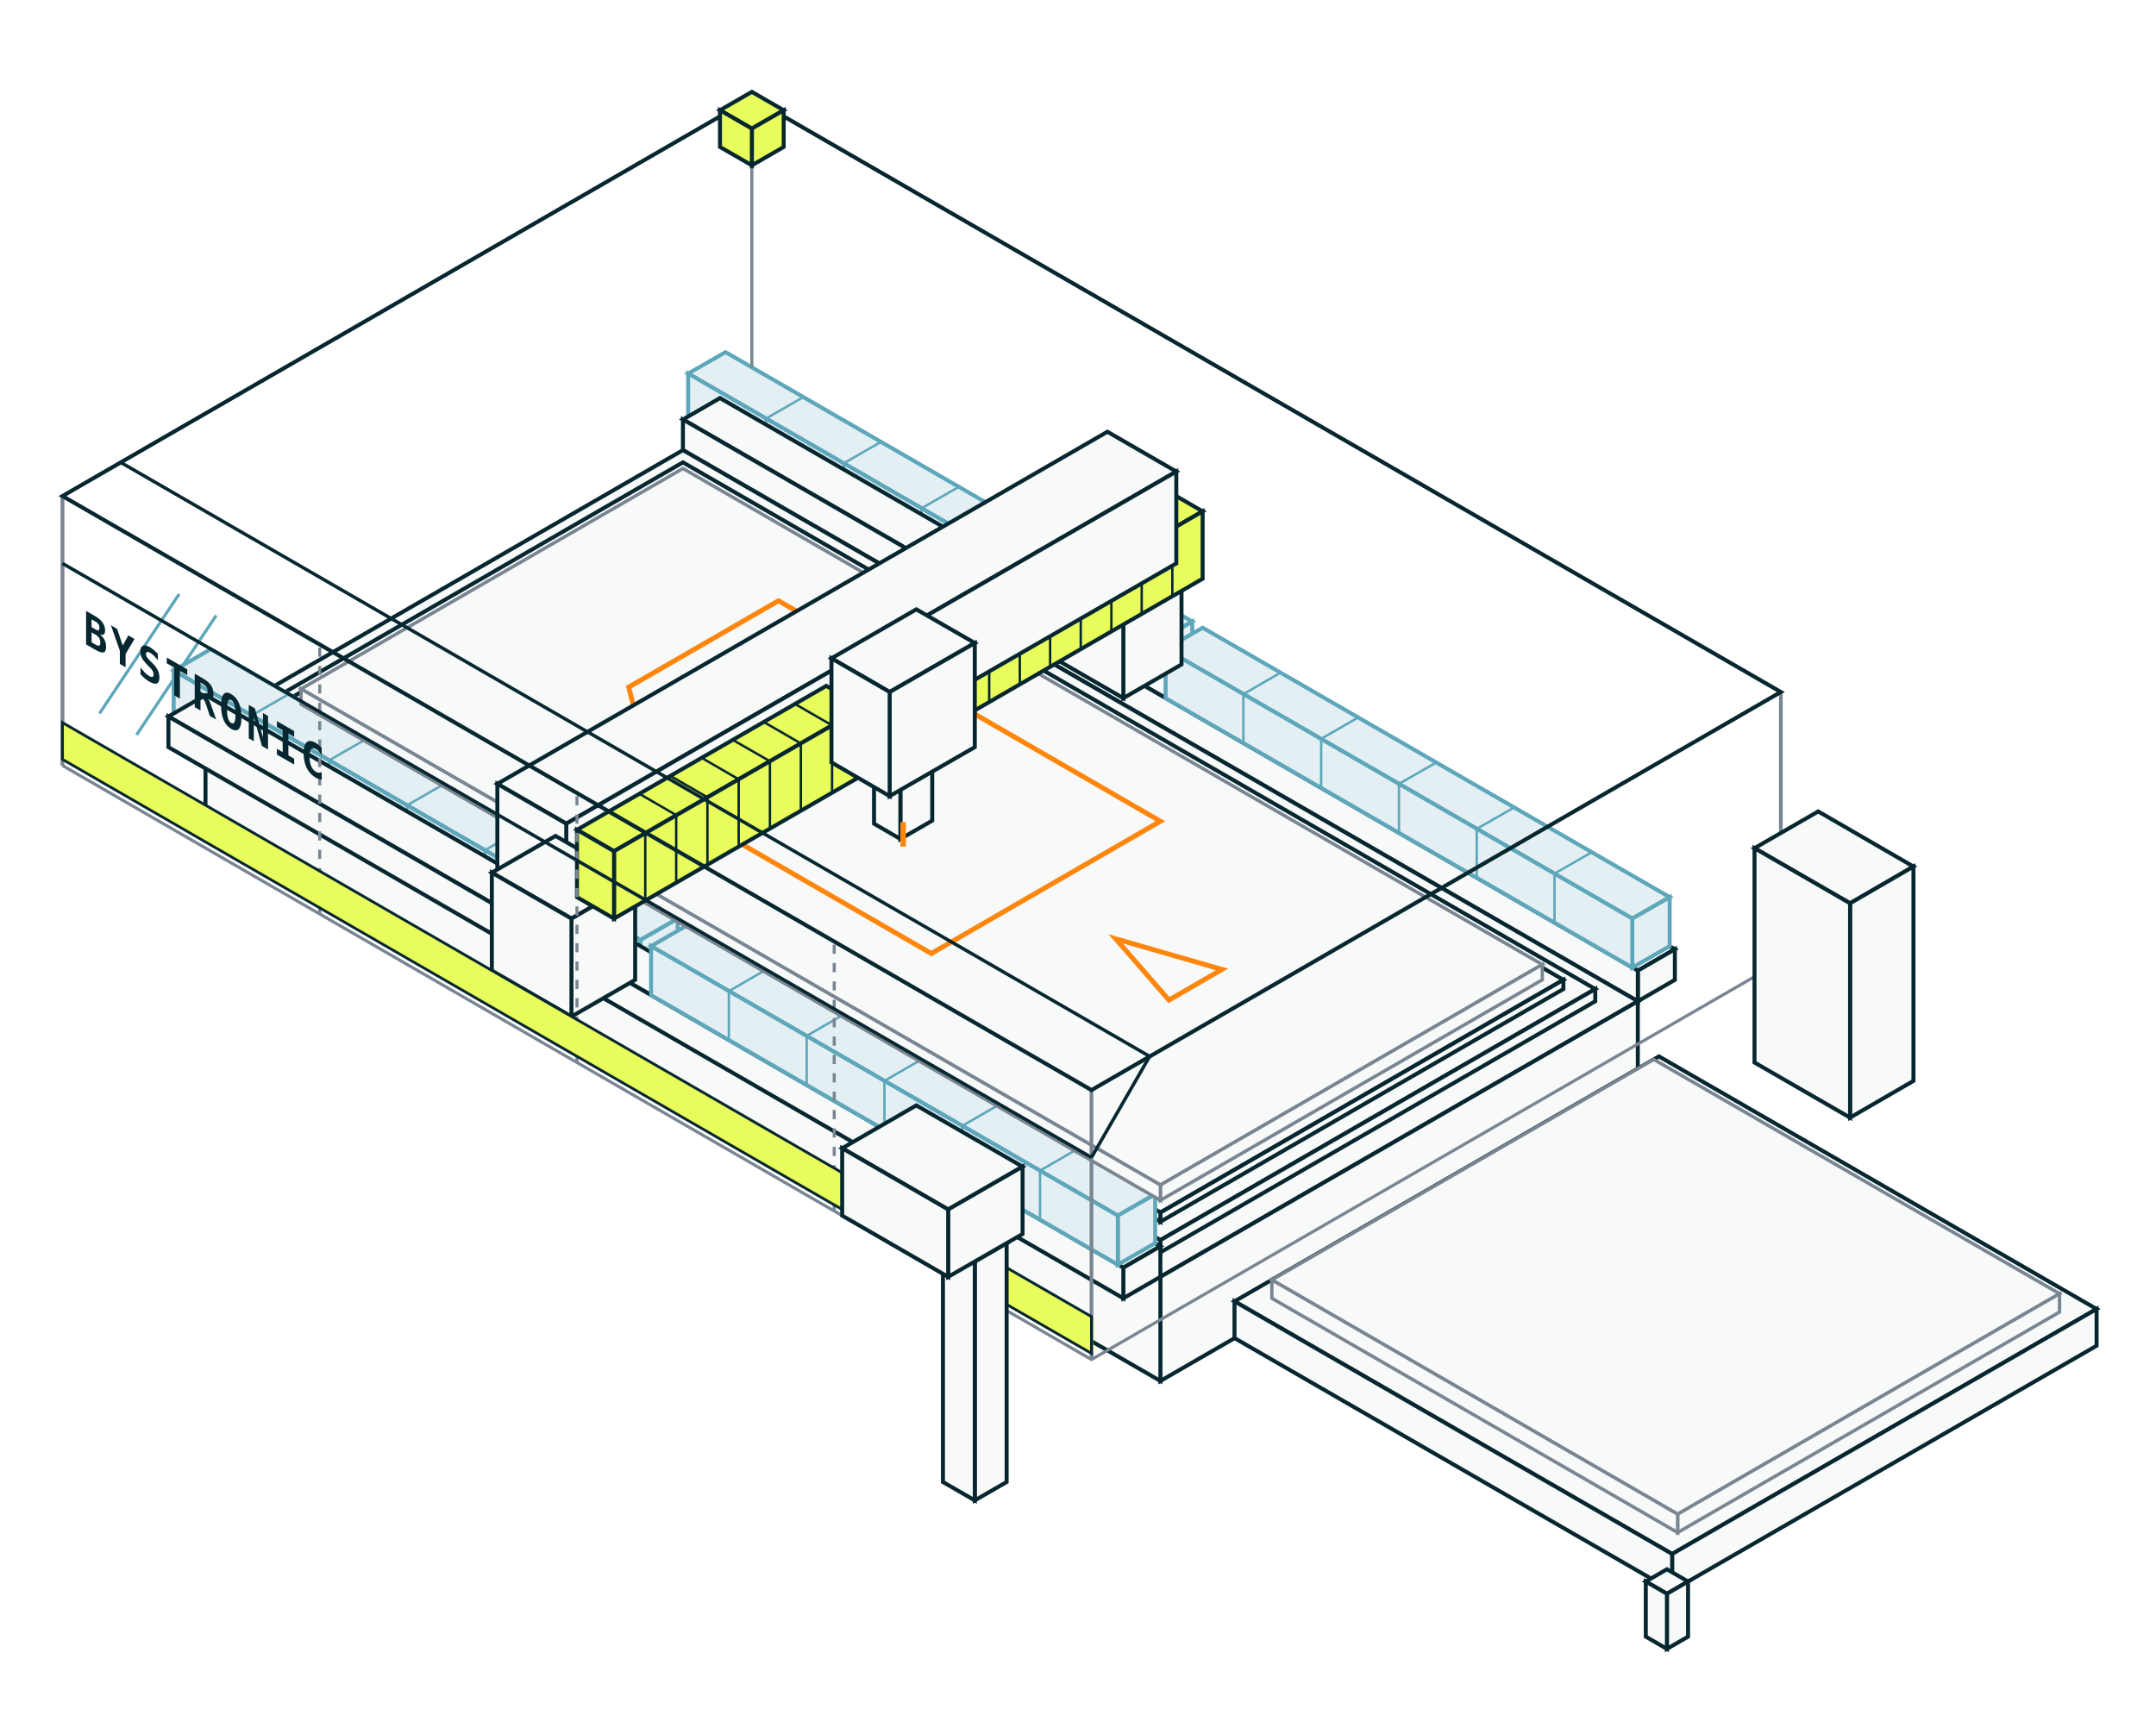
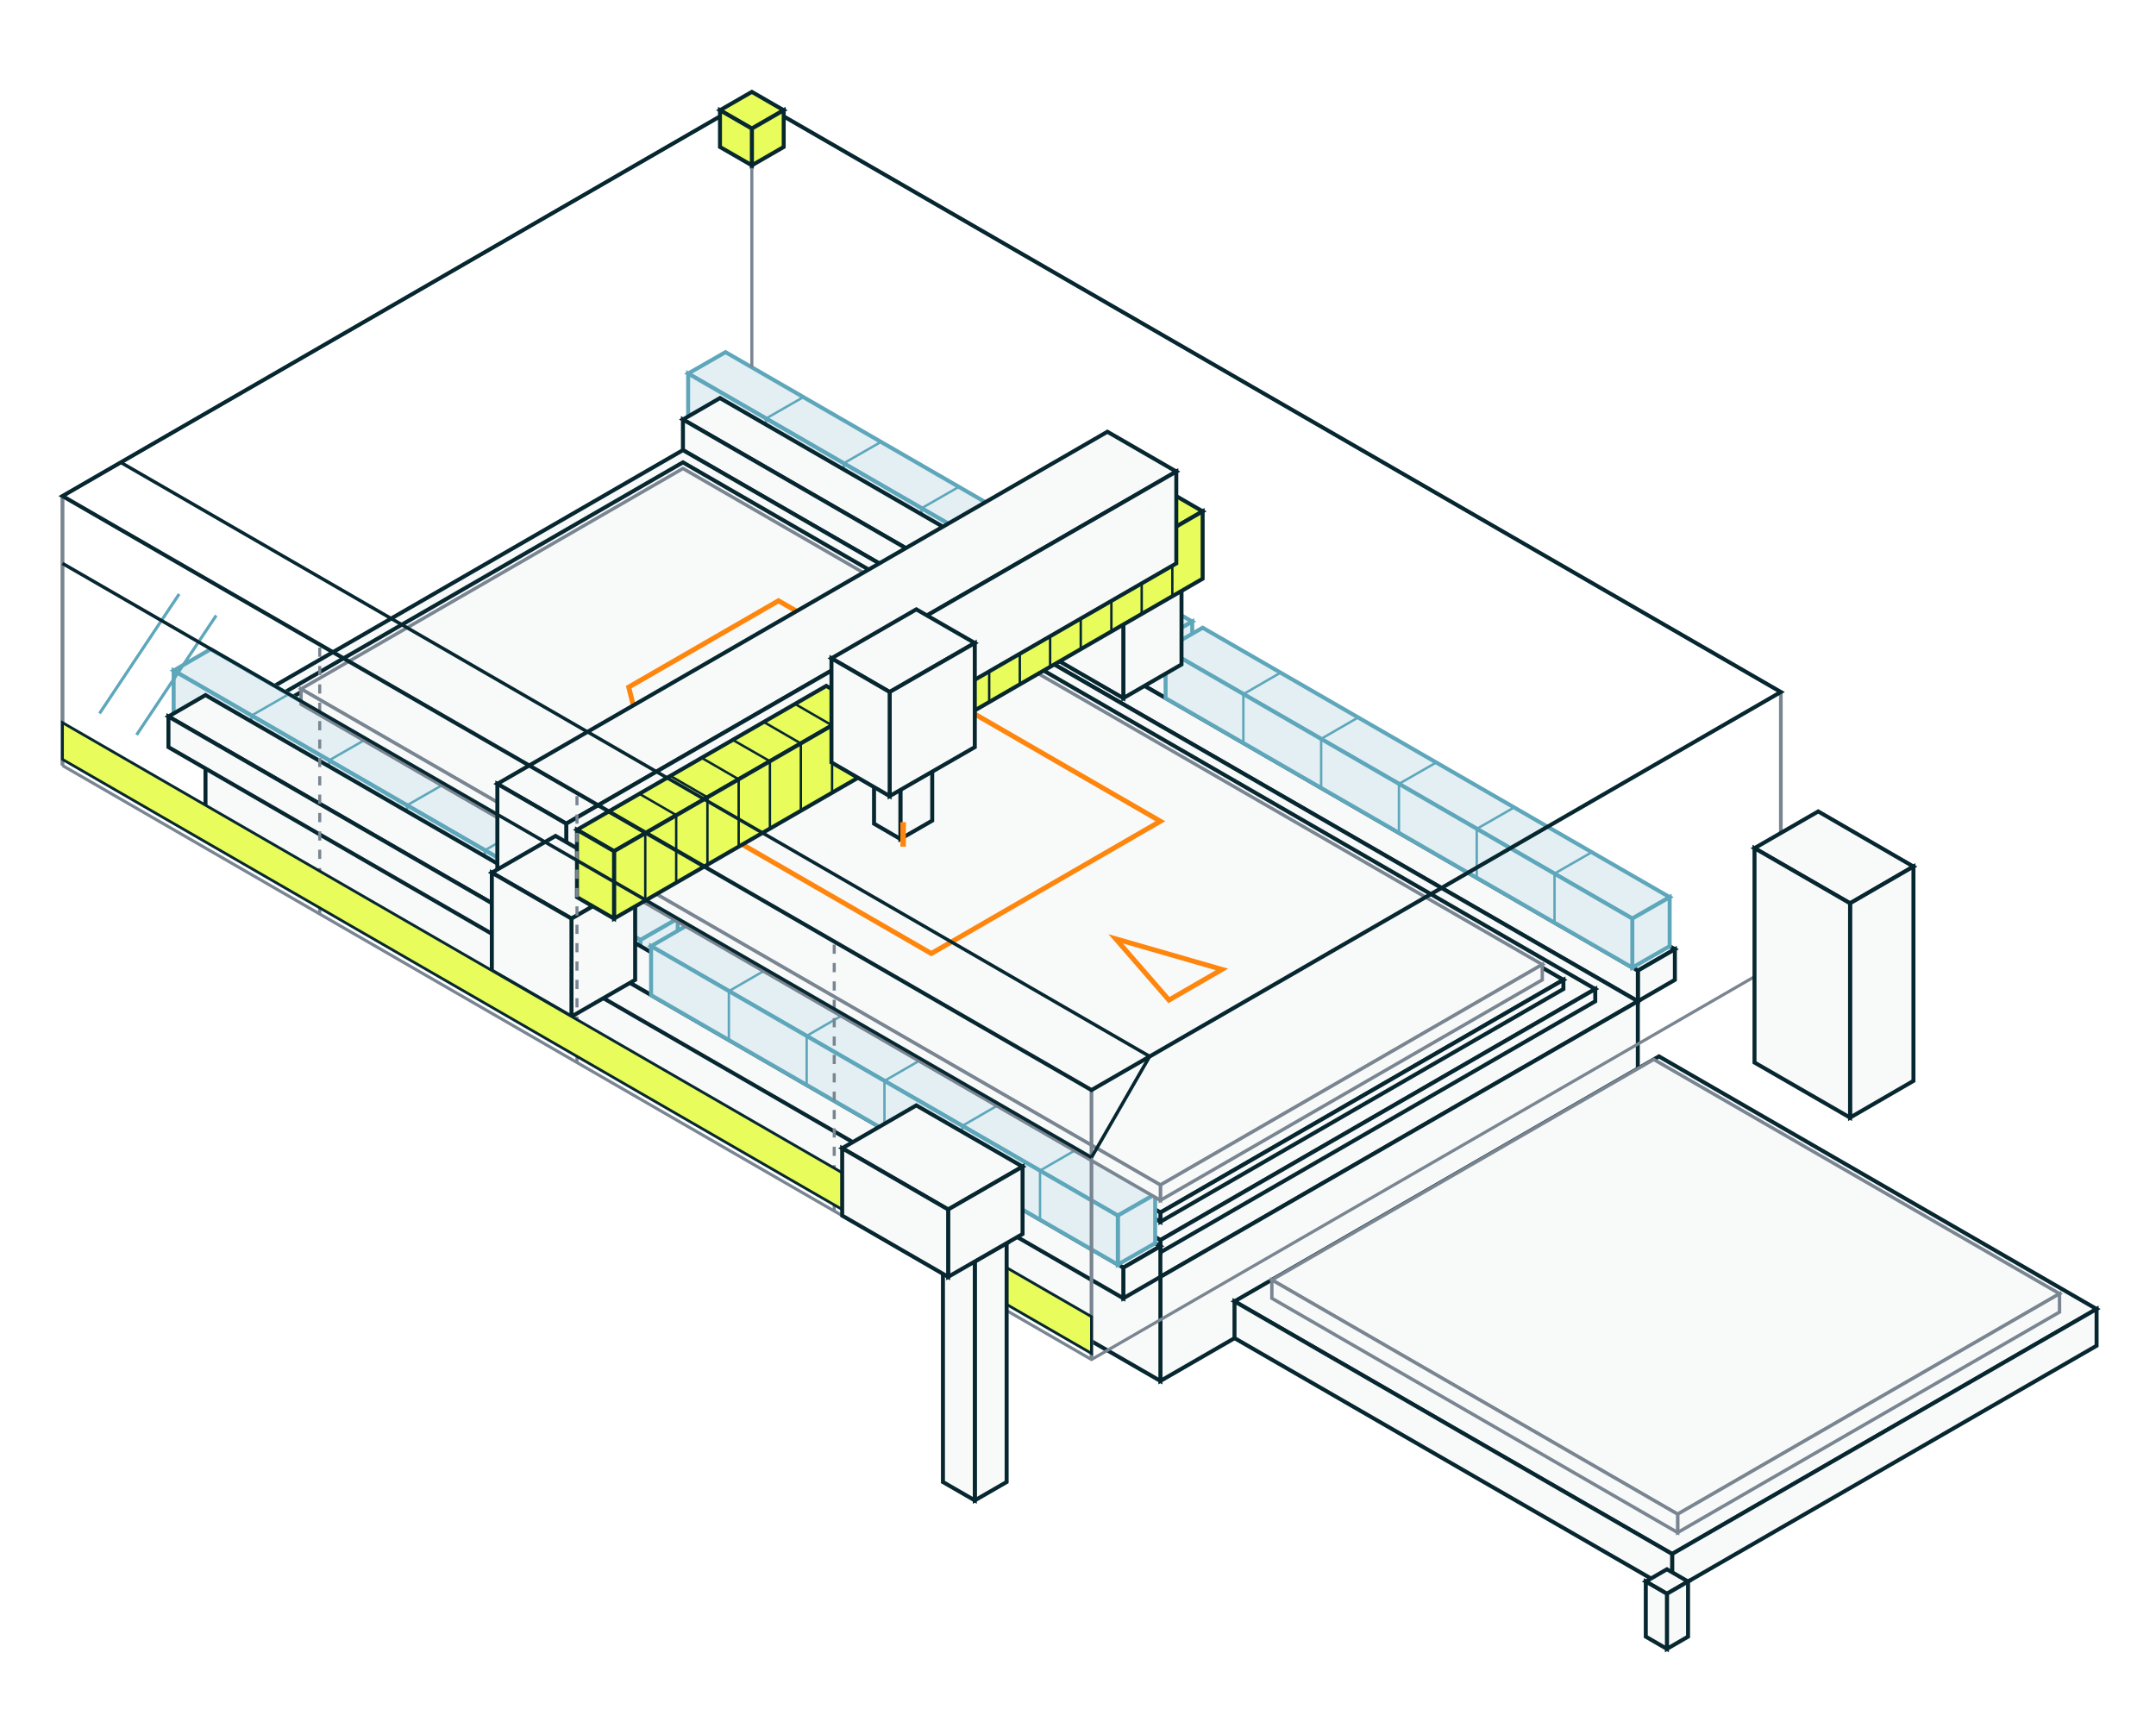
<svg xmlns="http://www.w3.org/2000/svg" class="mach" viewBox="-223 -181 704 558" aria-hidden="true">
  <g id="base">
    <polygon points="13.9,-66.0 166.3,22.0 154.2,29.0 1.7,-59.0" fill="#E3EFF3" stroke="#5EA7BB" stroke-width="1.3" stroke-linejoin="miter" />
    <polygon points="166.3,38.0 154.2,45.0 154.2,29.0 166.3,22.0" fill="#E3EFF3" stroke="#5EA7BB" stroke-width="1.3" stroke-linejoin="miter" />
    <polygon points="1.7,-43.0 154.2,45.0 154.2,29.0 1.7,-59.0" fill="#E3EFF3" stroke="#5EA7BB" stroke-width="1.3" stroke-linejoin="miter" />
    <line x1="39.3" y1="-51.3" x2="27.1" y2="-44.3" stroke="#5EA7BB" stroke-width="0.78" />
    <line x1="27.1" y1="-28.3" x2="27.1" y2="-44.3" stroke="#5EA7BB" stroke-width="0.78" />
    <line x1="64.7" y1="-36.7" x2="52.5" y2="-29.7" stroke="#5EA7BB" stroke-width="0.78" />
    <line x1="52.5" y1="-13.7" x2="52.5" y2="-29.7" stroke="#5EA7BB" stroke-width="0.78" />
    <line x1="90.1" y1="-22.0" x2="77.9" y2="-15.0" stroke="#5EA7BB" stroke-width="0.78" />
    <line x1="77.9" y1="1.0" x2="77.9" y2="-15.0" stroke="#5EA7BB" stroke-width="0.78" />
    <line x1="115.5" y1="-7.3" x2="103.3" y2="-0.3" stroke="#5EA7BB" stroke-width="0.78" />
    <line x1="103.3" y1="15.7" x2="103.3" y2="-0.3" stroke="#5EA7BB" stroke-width="0.78" />
    <line x1="140.9" y1="7.3" x2="128.7" y2="14.3" stroke="#5EA7BB" stroke-width="0.78" />
    <line x1="128.7" y1="30.3" x2="128.7" y2="14.3" stroke="#5EA7BB" stroke-width="0.78" />
    <polygon points="12.1,-51.0 323.9,129.0 311.8,136.0 0.0,-44.0" fill="#F8F9F9" stroke="#072730" stroke-width="1.3" stroke-linejoin="miter" />
    <polygon points="323.9,139.0 311.8,146.0 311.8,136.0 323.9,129.0" fill="#F8F9F9" stroke="#072730" stroke-width="1.3" stroke-linejoin="miter" />
    <polygon points="0.0,-34.0 311.8,146.0 311.8,136.0 0.0,-44.0" fill="#F8F9F9" stroke="#072730" stroke-width="1.3" stroke-linejoin="miter" />
    <polygon points="0.0,-34.0 311.8,146.0 155.9,236.0 -155.9,56.0" fill="#F8F9F9" stroke="#072730" stroke-width="1.3" stroke-linejoin="miter" />
    <polygon points="311.8,180.0 155.9,270.0 155.9,236.0 311.8,146.0" fill="#F8F9F9" stroke="#072730" stroke-width="1.3" stroke-linejoin="miter" />
    <polygon points="-155.9,90.0 155.9,270.0 155.9,236.0 -155.9,56.0" fill="#F8F9F9" stroke="#072730" stroke-width="1.3" stroke-linejoin="miter" />
    <polygon points="0.0,-30.0 297.9,142.0 155.9,224.0 -142.0,52.0" fill="#F8F9F9" stroke="#072730" stroke-width="1.3" stroke-linejoin="miter" />
    <polygon points="297.9,146.0 155.9,228.0 155.9,224.0 297.9,142.0" fill="#F8F9F9" stroke="#072730" stroke-width="1.3" stroke-linejoin="miter" />
    <polygon points="-142.0,56.0 155.9,228.0 155.9,224.0 -142.0,52.0" fill="#F8F9F9" stroke="#072730" stroke-width="1.3" stroke-linejoin="miter" />
    <polygon points="0.0,-27.0 287.5,139.0 155.9,215.0 -131.6,49.0" fill="#F8F9F9" stroke="#072730" stroke-width="1.3" stroke-linejoin="miter" />
    <polygon points="287.5,142.0 155.9,218.0 155.9,215.0 287.5,139.0" fill="#F8F9F9" stroke="#072730" stroke-width="1.3" stroke-linejoin="miter" />
    <polygon points="-131.6,52.0 155.9,218.0 155.9,215.0 -131.6,49.0" fill="#F8F9F9" stroke="#072730" stroke-width="1.3" stroke-linejoin="miter" />
    <polygon points="169.7,24.0 322.2,112.0 310.0,119.0 157.6,31.0" fill="#E3EFF3" stroke="#5EA7BB" stroke-width="1.3" stroke-linejoin="miter" />
    <polygon points="322.2,128.0 310.0,135.0 310.0,119.0 322.2,112.0" fill="#E3EFF3" stroke="#5EA7BB" stroke-width="1.3" stroke-linejoin="miter" />
    <polygon points="157.6,47.0 310.0,135.0 310.0,119.0 157.6,31.0" fill="#E3EFF3" stroke="#5EA7BB" stroke-width="1.3" stroke-linejoin="miter" />
    <line x1="195.1" y1="38.7" x2="183.0" y2="45.7" stroke="#5EA7BB" stroke-width="0.78" />
    <line x1="183.0" y1="61.7" x2="183.0" y2="45.7" stroke="#5EA7BB" stroke-width="0.78" />
    <line x1="220.5" y1="53.3" x2="208.4" y2="60.3" stroke="#5EA7BB" stroke-width="0.78" />
    <line x1="208.4" y1="76.3" x2="208.4" y2="60.3" stroke="#5EA7BB" stroke-width="0.78" />
    <line x1="246.0" y1="68.0" x2="233.8" y2="75.0" stroke="#5EA7BB" stroke-width="0.78" />
    <line x1="233.8" y1="91.0" x2="233.8" y2="75.0" stroke="#5EA7BB" stroke-width="0.78" />
    <line x1="271.4" y1="82.7" x2="259.2" y2="89.7" stroke="#5EA7BB" stroke-width="0.78" />
    <line x1="259.2" y1="105.7" x2="259.2" y2="89.7" stroke="#5EA7BB" stroke-width="0.78" />
    <line x1="296.8" y1="97.3" x2="284.6" y2="104.3" stroke="#5EA7BB" stroke-width="0.78" />
    <line x1="284.6" y1="120.3" x2="284.6" y2="104.3" stroke="#5EA7BB" stroke-width="0.78" />
    <polygon points="-154.2,31.0 -1.7,119.0 -13.9,126.0 -166.3,38.0" fill="#E3EFF3" stroke="#5EA7BB" stroke-width="1.3" stroke-linejoin="miter" />
    <polygon points="-1.7,135.0 -13.9,142.0 -13.9,126.0 -1.7,119.0" fill="#E3EFF3" stroke="#5EA7BB" stroke-width="1.3" stroke-linejoin="miter" />
    <polygon points="-166.3,54.0 -13.9,142.0 -13.9,126.0 -166.3,38.0" fill="#E3EFF3" stroke="#5EA7BB" stroke-width="1.3" stroke-linejoin="miter" />
    <line x1="-128.7" y1="45.7" x2="-140.9" y2="52.7" stroke="#5EA7BB" stroke-width="0.78" />
    <line x1="-140.9" y1="68.7" x2="-140.9" y2="52.7" stroke="#5EA7BB" stroke-width="0.78" />
    <line x1="-103.3" y1="60.3" x2="-115.5" y2="67.3" stroke="#5EA7BB" stroke-width="0.78" />
    <line x1="-115.5" y1="83.3" x2="-115.5" y2="67.3" stroke="#5EA7BB" stroke-width="0.78" />
    <line x1="-77.9" y1="75.0" x2="-90.1" y2="82.0" stroke="#5EA7BB" stroke-width="0.78" />
    <line x1="-90.1" y1="98.0" x2="-90.1" y2="82.0" stroke="#5EA7BB" stroke-width="0.78" />
    <line x1="-52.5" y1="89.7" x2="-64.7" y2="96.7" stroke="#5EA7BB" stroke-width="0.78" />
    <line x1="-64.7" y1="112.7" x2="-64.7" y2="96.7" stroke="#5EA7BB" stroke-width="0.78" />
    <line x1="-27.1" y1="104.3" x2="-39.3" y2="111.3" stroke="#5EA7BB" stroke-width="0.78" />
    <line x1="-39.3" y1="127.3" x2="-39.3" y2="111.3" stroke="#5EA7BB" stroke-width="0.78" />
    <polygon points="-155.9,46.0 155.9,226.0 143.8,233.0 -168.0,53.0" fill="#F8F9F9" stroke="#072730" stroke-width="1.3" stroke-linejoin="miter" />
    <polygon points="155.9,236.0 143.8,243.0 143.8,233.0 155.9,226.0" fill="#F8F9F9" stroke="#072730" stroke-width="1.3" stroke-linejoin="miter" />
    <polygon points="-168.0,63.0 143.8,243.0 143.8,233.0 -168.0,53.0" fill="#F8F9F9" stroke="#072730" stroke-width="1.3" stroke-linejoin="miter" />
    <polygon points="1.7,121.0 154.2,209.0 142.0,216.0 -10.4,128.0" fill="#E3EFF3" stroke="#5EA7BB" stroke-width="1.3" stroke-linejoin="miter" />
    <polygon points="154.2,225.0 142.0,232.0 142.0,216.0 154.2,209.0" fill="#E3EFF3" stroke="#5EA7BB" stroke-width="1.3" stroke-linejoin="miter" />
    <polygon points="-10.4,144.0 142.0,232.0 142.0,216.0 -10.4,128.0" fill="#E3EFF3" stroke="#5EA7BB" stroke-width="1.3" stroke-linejoin="miter" />
    <line x1="27.1" y1="135.7" x2="15.0" y2="142.7" stroke="#5EA7BB" stroke-width="0.78" />
    <line x1="15.0" y1="158.7" x2="15.0" y2="142.7" stroke="#5EA7BB" stroke-width="0.78" />
    <line x1="52.5" y1="150.3" x2="40.4" y2="157.3" stroke="#5EA7BB" stroke-width="0.78" />
    <line x1="40.4" y1="173.3" x2="40.4" y2="157.3" stroke="#5EA7BB" stroke-width="0.78" />
    <line x1="77.9" y1="165.0" x2="65.8" y2="172.0" stroke="#5EA7BB" stroke-width="0.78" />
    <line x1="65.8" y1="188.0" x2="65.8" y2="172.0" stroke="#5EA7BB" stroke-width="0.78" />
    <line x1="103.3" y1="179.7" x2="91.2" y2="186.7" stroke="#5EA7BB" stroke-width="0.78" />
    <line x1="91.2" y1="202.7" x2="91.2" y2="186.7" stroke="#5EA7BB" stroke-width="0.78" />
    <line x1="128.7" y1="194.3" x2="116.6" y2="201.3" stroke="#5EA7BB" stroke-width="0.78" />
    <line x1="116.6" y1="217.3" x2="116.6" y2="201.3" stroke="#5EA7BB" stroke-width="0.78" />
  </g>
  <g id="sheet">
    <polygon points="0.0,-28.0 280.6,134.0 155.9,206.0 -124.7,44.0" fill="#F8F9F9" stroke="#798591" stroke-width="1.1" stroke-linejoin="miter" />
    <polygon points="280.6,139.0 155.9,211.0 155.9,206.0 280.6,134.0" fill="#F8F9F9" stroke="#798591" stroke-width="1.1" stroke-linejoin="miter" />
    <polygon points="-124.7,49.0 155.9,211.0 155.9,206.0 -124.7,44.0" fill="#F8F9F9" stroke="#798591" stroke-width="1.1" stroke-linejoin="miter" />
    <path d="M31.2 15.2 L155.9 87.2 L81.1 130.4 L-9.0 78.4 L-17.7 43.4 Z" fill="none" stroke="#FF860D" stroke-width="1.6" stroke-linejoin="miter" pathLength="1" class="cut" id="cut" />
    <path d="M141.3 125.6 L158.7 145.6 L176.0 135.6 Z" fill="none" stroke="#FF860D" stroke-width="1.6" stroke-linejoin="miter" pathLength="1" class="cut2" id="cut2" />
  </g>
  <g id="cabinBack">
    <path d="M22.5 -61.0 L22.5 -149.0" fill="none" stroke="#798591" stroke-width="1" stroke-linejoin="miter" />
    <path d="M358.5 133.0 L358.5 45.0" fill="none" stroke="#798591" stroke-width="1" stroke-linejoin="miter" />
    <path d="M-202.6 69.0 L-202.6 -19.0" fill="none" stroke="#798591" stroke-width="1" stroke-linejoin="miter" />
    <path d="M22.5 -149.0 L358.5 45.0" fill="none" stroke="#798591" stroke-width="1" stroke-linejoin="miter" />
    <path d="M22.5 -149.0 L-202.6 -19.0" fill="none" stroke="#798591" stroke-width="1" stroke-linejoin="miter" />
  </g>
  <g id="gantry" style="--gx0:-93.5px,-54.0px;--gx1:124.7px,72.0px" transform="translate(0.0 0.0)">
    <polygon points="136.8,-11.0 162.8,4.0 143.8,15.0 117.8,0.0" fill="#F8F9F9" stroke="#072730" stroke-width="1.3" stroke-linejoin="miter" />
    <polygon points="162.8,36.0 143.8,47.0 143.8,15.0 162.8,4.0" fill="#F8F9F9" stroke="#072730" stroke-width="1.3" stroke-linejoin="miter" />
    <polygon points="117.8,32.0 143.8,47.0 143.8,15.0 117.8,0.0" fill="#F8F9F9" stroke="#072730" stroke-width="1.3" stroke-linejoin="miter" />
    <polygon points="157.6,-21.0 169.7,-14.0 90.1,32.0 77.9,25.0" fill="#E8FC5C" stroke="#072730" stroke-width="1.3" stroke-linejoin="miter" />
    <polygon points="169.7,8.0 90.1,54.0 90.1,32.0 169.7,-14.0" fill="#E8FC5C" stroke="#072730" stroke-width="1.3" stroke-linejoin="miter" />
    <polygon points="77.9,47.0 90.1,54.0 90.1,32.0 77.9,25.0" fill="#E8FC5C" stroke="#072730" stroke-width="1.3" stroke-linejoin="miter" />
    <line x1="147.7" y1="-15.2" x2="159.8" y2="-8.2" stroke="#072730" stroke-width="0.78" />
    <line x1="159.8" y1="13.8" x2="159.8" y2="-8.2" stroke="#072730" stroke-width="0.78" />
    <line x1="137.7" y1="-9.5" x2="149.8" y2="-2.5" stroke="#072730" stroke-width="0.78" />
    <line x1="149.8" y1="19.5" x2="149.8" y2="-2.5" stroke="#072730" stroke-width="0.78" />
    <line x1="127.7" y1="-3.8" x2="139.9" y2="3.2" stroke="#072730" stroke-width="0.78" />
    <line x1="139.9" y1="25.2" x2="139.9" y2="3.2" stroke="#072730" stroke-width="0.78" />
    <line x1="117.8" y1="2.0" x2="129.9" y2="9.0" stroke="#072730" stroke-width="0.78" />
    <line x1="129.9" y1="31.0" x2="129.9" y2="9.0" stroke="#072730" stroke-width="0.78" />
    <line x1="107.8" y1="7.8" x2="119.9" y2="14.8" stroke="#072730" stroke-width="0.78" />
    <line x1="119.9" y1="36.8" x2="119.9" y2="14.8" stroke="#072730" stroke-width="0.78" />
    <line x1="97.9" y1="13.5" x2="110.0" y2="20.5" stroke="#072730" stroke-width="0.78" />
    <line x1="110.0" y1="42.5" x2="110.0" y2="20.5" stroke="#072730" stroke-width="0.78" />
    <line x1="87.9" y1="19.2" x2="100.0" y2="26.2" stroke="#072730" stroke-width="0.78" />
    <line x1="100.0" y1="48.2" x2="100.0" y2="26.2" stroke="#072730" stroke-width="0.78" />
    <polygon points="138.6,-40.0 161.1,-27.0 -38.1,88.0 -60.6,75.0" fill="#F8F9F9" stroke="#072730" stroke-width="1.3" stroke-linejoin="miter" />
    <polygon points="161.1,3.0 -38.1,118.0 -38.1,88.0 161.1,-27.0" fill="#F8F9F9" stroke="#072730" stroke-width="1.3" stroke-linejoin="miter" />
    <polygon points="-60.6,105.0 -38.1,118.0 -38.1,88.0 -60.6,75.0" fill="#F8F9F9" stroke="#072730" stroke-width="1.3" stroke-linejoin="miter" />
    <polygon points="-41.6,92.0 -15.6,107.0 -36.4,119.0 -62.4,104.0" fill="#F8F9F9" stroke="#072730" stroke-width="1.3" stroke-linejoin="miter" />
    <polygon points="-15.6,139.0 -36.4,151.0 -36.4,119.0 -15.6,107.0" fill="#F8F9F9" stroke="#072730" stroke-width="1.3" stroke-linejoin="miter" />
    <polygon points="-62.4,136.0 -36.4,151.0 -36.4,119.0 -62.4,104.0" fill="#F8F9F9" stroke="#072730" stroke-width="1.3" stroke-linejoin="miter" />
    <polygon points="46.8,43.0 58.9,50.0 -22.5,97.0 -34.6,90.0" fill="#E8FC5C" stroke="#072730" stroke-width="1.3" stroke-linejoin="miter" />
    <polygon points="58.9,72.0 -22.5,119.0 -22.5,97.0 58.9,50.0" fill="#E8FC5C" stroke="#072730" stroke-width="1.3" stroke-linejoin="miter" />
    <polygon points="-34.6,112.0 -22.5,119.0 -22.5,97.0 -34.6,90.0" fill="#E8FC5C" stroke="#072730" stroke-width="1.3" stroke-linejoin="miter" />
    <line x1="36.6" y1="48.9" x2="48.7" y2="55.9" stroke="#072730" stroke-width="0.78" />
    <line x1="48.7" y1="77.9" x2="48.7" y2="55.9" stroke="#072730" stroke-width="0.78" />
    <line x1="26.4" y1="54.8" x2="38.5" y2="61.8" stroke="#072730" stroke-width="0.78" />
    <line x1="38.5" y1="83.8" x2="38.5" y2="61.8" stroke="#072730" stroke-width="0.78" />
    <line x1="16.2" y1="60.6" x2="28.4" y2="67.6" stroke="#072730" stroke-width="0.78" />
    <line x1="28.4" y1="89.6" x2="28.4" y2="67.6" stroke="#072730" stroke-width="0.78" />
    <line x1="6.1" y1="66.5" x2="18.2" y2="73.5" stroke="#072730" stroke-width="0.78" />
    <line x1="18.2" y1="95.5" x2="18.2" y2="73.5" stroke="#072730" stroke-width="0.78" />
    <line x1="-4.1" y1="72.4" x2="8.0" y2="79.4" stroke="#072730" stroke-width="0.78" />
    <line x1="8.0" y1="101.4" x2="8.0" y2="79.4" stroke="#072730" stroke-width="0.78" />
    <line x1="-14.3" y1="78.2" x2="-2.2" y2="85.2" stroke="#072730" stroke-width="0.78" />
    <line x1="-2.2" y1="107.2" x2="-2.2" y2="85.2" stroke="#072730" stroke-width="0.78" />
    <line x1="-24.5" y1="84.1" x2="-12.3" y2="91.1" stroke="#072730" stroke-width="0.78" />
    <line x1="-12.3" y1="113.1" x2="-12.3" y2="91.1" stroke="#072730" stroke-width="0.78" />
    <g id="head" style="--hy0:45.0px,-26.0px;--hy1:-45.0px,26.0px" transform="translate(0.0 0.0)">
      <polygon points="72.7,60.0 81.4,65.0 71.0,71.0 62.4,66.0" fill="#F8F9F9" stroke="#072730" stroke-width="1.3" stroke-linejoin="miter" />
      <polygon points="81.4,87.0 71.0,93.0 71.0,71.0 81.4,65.0" fill="#F8F9F9" stroke="#072730" stroke-width="1.3" stroke-linejoin="miter" />
      <polygon points="62.4,88.0 71.0,93.0 71.0,71.0 62.4,66.0" fill="#F8F9F9" stroke="#072730" stroke-width="1.3" stroke-linejoin="miter" />
      <polygon points="76.2,18.0 95.3,29.0 67.5,45.0 48.5,34.0" fill="#F8F9F9" stroke="#072730" stroke-width="1.3" stroke-linejoin="miter" />
      <polygon points="95.3,63.0 67.5,79.0 67.5,45.0 95.3,29.0" fill="#F8F9F9" stroke="#072730" stroke-width="1.3" stroke-linejoin="miter" />
      <polygon points="48.5,68.0 67.5,79.0 67.5,45.0 48.5,34.0" fill="#F8F9F9" stroke="#072730" stroke-width="1.3" stroke-linejoin="miter" />
      <path d="M71.9 87.5 L71.9 95.5" fill="none" stroke="#FF860D" stroke-width="1.8" stroke-linejoin="miter" id="beam" />
    </g>
  </g>
  <g id="cabinFront">
    <path d="M358.5 133.0 L133.4 263.0 L-202.6 69.0" fill="none" stroke="#798591" stroke-width="1" stroke-linejoin="miter" />
    <path d="M133.4 263.0 L133.4 175.0" fill="none" stroke="#798591" stroke-width="1.2" stroke-linejoin="miter" />
    <path d="M358.5 133.0 L358.5 45.0" fill="none" stroke="#798591" stroke-width="1.2" stroke-linejoin="miter" />
    <path d="M-202.6 69.0 L-202.6 -19.0" fill="none" stroke="#798591" stroke-width="1.2" stroke-linejoin="miter" />
    <path d="M-118.6 117.5 L-118.6 29.5" fill="none" stroke="#798591" stroke-width="1" stroke-linejoin="miter" stroke-dasharray="3 3" />
    <path d="M-34.6 166.0 L-34.6 78.0" fill="none" stroke="#798591" stroke-width="1" stroke-linejoin="miter" stroke-dasharray="3 3" />
    <path d="M49.4 214.5 L49.4 126.5" fill="none" stroke="#798591" stroke-width="1" stroke-linejoin="miter" stroke-dasharray="3 3" />
    <path d="M-190.5 52.0 L-164.5 13.0" fill="none" stroke="#5EA7BB" stroke-width="1" stroke-linejoin="miter" />
    <path d="M-178.4 59.0 L-152.4 20.0" fill="none" stroke="#5EA7BB" stroke-width="1" stroke-linejoin="miter" />
    <path d="M22.5 -149.0 L358.5 45.0 L133.4 175.0 L-202.6 -19.0 Z" fill="none" stroke="#072730" stroke-width="1.3" stroke-linejoin="miter" />
    <path d="M-183.6 -30.0 L152.4 164.0" fill="none" stroke="#072730" stroke-width="1.1" stroke-linejoin="miter" />
    <path d="M-202.6 3.0 L133.4 197.0" fill="none" stroke="#072730" stroke-width="1.1" stroke-linejoin="miter" />
    <path d="M152.4 164.0 L133.4 197.0" fill="none" stroke="#072730" stroke-width="1.1" stroke-linejoin="miter" />
    <path d="M-202.6 67.0 L133.4 261.0 L133.4 249.0 L-202.6 55.0 Z" fill="#E8FC5C" fill-opacity="1" stroke="#072730" stroke-width="0.9" />
-     <g transform="matrix(0.866 .5 0 1 -190.5 32.0)">
-       <text x="-6" y="0" font-family="IBM Plex Mono, monospace" font-weight="700" font-size="15" letter-spacing="1.2" fill="#072730">BYSTRONIC</text>
-     </g>
  </g>
  <g id="extra">
    <polygon points="22.5,-151.0 32.9,-145.0 22.5,-139.0 12.1,-145.0" fill="#E8FC5C" stroke="#072730" stroke-width="1.3" stroke-linejoin="miter" />
    <polygon points="32.9,-133.0 22.5,-127.0 22.5,-139.0 32.9,-145.0" fill="#E8FC5C" stroke="#072730" stroke-width="1.3" stroke-linejoin="miter" />
    <polygon points="12.1,-133.0 22.5,-127.0 22.5,-139.0 12.1,-145.0" fill="#E8FC5C" stroke="#072730" stroke-width="1.3" stroke-linejoin="miter" />
    <polygon points="370.7,84.0 401.8,102.0 381.1,114.0 349.9,96.0" fill="#F8F9F9" stroke="#072730" stroke-width="1.3" stroke-linejoin="miter" />
    <polygon points="401.8,172.0 381.1,184.0 381.1,114.0 401.8,102.0" fill="#F8F9F9" stroke="#072730" stroke-width="1.3" stroke-linejoin="miter" />
    <polygon points="349.9,166.0 381.1,184.0 381.1,114.0 349.9,96.0" fill="#F8F9F9" stroke="#072730" stroke-width="1.3" stroke-linejoin="miter" />
    <polygon points="320.4,175.0 327.4,179.0 320.4,183.0 313.5,179.0" fill="#F8F9F9" stroke="#072730" stroke-width="1.3" stroke-linejoin="miter" />
    <polygon points="327.4,197.0 320.4,201.0 320.4,183.0 327.4,179.0" fill="#F8F9F9" stroke="#072730" stroke-width="1.3" stroke-linejoin="miter" />
    <polygon points="313.5,197.0 320.4,201.0 320.4,183.0 313.5,179.0" fill="#F8F9F9" stroke="#072730" stroke-width="1.3" stroke-linejoin="miter" />
    <polygon points="318.7,164.0 461.6,246.5 323.0,326.5 180.1,244.0" fill="#F8F9F9" stroke="#072730" stroke-width="1.3" stroke-linejoin="miter" />
    <polygon points="461.6,258.5 323.0,338.5 323.0,326.5 461.6,246.5" fill="#F8F9F9" stroke="#072730" stroke-width="1.3" stroke-linejoin="miter" />
    <polygon points="180.1,256.0 323.0,338.5 323.0,326.5 180.1,244.0" fill="#F8F9F9" stroke="#072730" stroke-width="1.3" stroke-linejoin="miter" />
    <polygon points="317.0,165.0 449.5,241.5 324.8,313.5 192.3,237.0" fill="#F8F9F9" stroke="#798591" stroke-width="1.1" stroke-linejoin="miter" />
    <polygon points="449.5,247.5 324.8,319.5 324.8,313.5 449.5,241.5" fill="#F8F9F9" stroke="#798591" stroke-width="1.1" stroke-linejoin="miter" />
    <polygon points="192.3,243.0 324.8,319.5 324.8,313.5 192.3,237.0" fill="#F8F9F9" stroke="#798591" stroke-width="1.1" stroke-linejoin="miter" />
    <polygon points="95.3,219.0 105.7,225.0 95.3,231.0 84.9,225.0" fill="#F8F9F9" stroke="#072730" stroke-width="1.3" stroke-linejoin="miter" />
    <polygon points="105.7,303.0 95.3,309.0 95.3,231.0 105.7,225.0" fill="#F8F9F9" stroke="#072730" stroke-width="1.3" stroke-linejoin="miter" />
    <polygon points="84.9,303.0 95.3,309.0 95.3,231.0 84.9,225.0" fill="#F8F9F9" stroke="#072730" stroke-width="1.3" stroke-linejoin="miter" />
    <polygon points="76.2,180.0 110.9,200.0 86.6,214.0 52.0,194.0" fill="#F8F9F9" stroke="#072730" stroke-width="1.3" stroke-linejoin="miter" />
    <polygon points="110.9,222.0 86.6,236.0 86.6,214.0 110.9,200.0" fill="#F8F9F9" stroke="#072730" stroke-width="1.3" stroke-linejoin="miter" />
    <polygon points="52.0,216.0 86.6,236.0 86.6,214.0 52.0,194.0" fill="#F8F9F9" stroke="#072730" stroke-width="1.3" stroke-linejoin="miter" />
    <polygon points="321.3,331.5 328.2,335.5 321.3,339.5 314.4,335.5" fill="#F8F9F9" stroke="#072730" stroke-width="1.3" stroke-linejoin="miter" />
    <polygon points="328.2,353.5 321.3,357.5 321.3,339.5 328.2,335.5" fill="#F8F9F9" stroke="#072730" stroke-width="1.3" stroke-linejoin="miter" />
    <polygon points="314.4,353.5 321.3,357.5 321.3,339.5 314.4,335.5" fill="#F8F9F9" stroke="#072730" stroke-width="1.3" stroke-linejoin="miter" />
  </g>
</svg>
